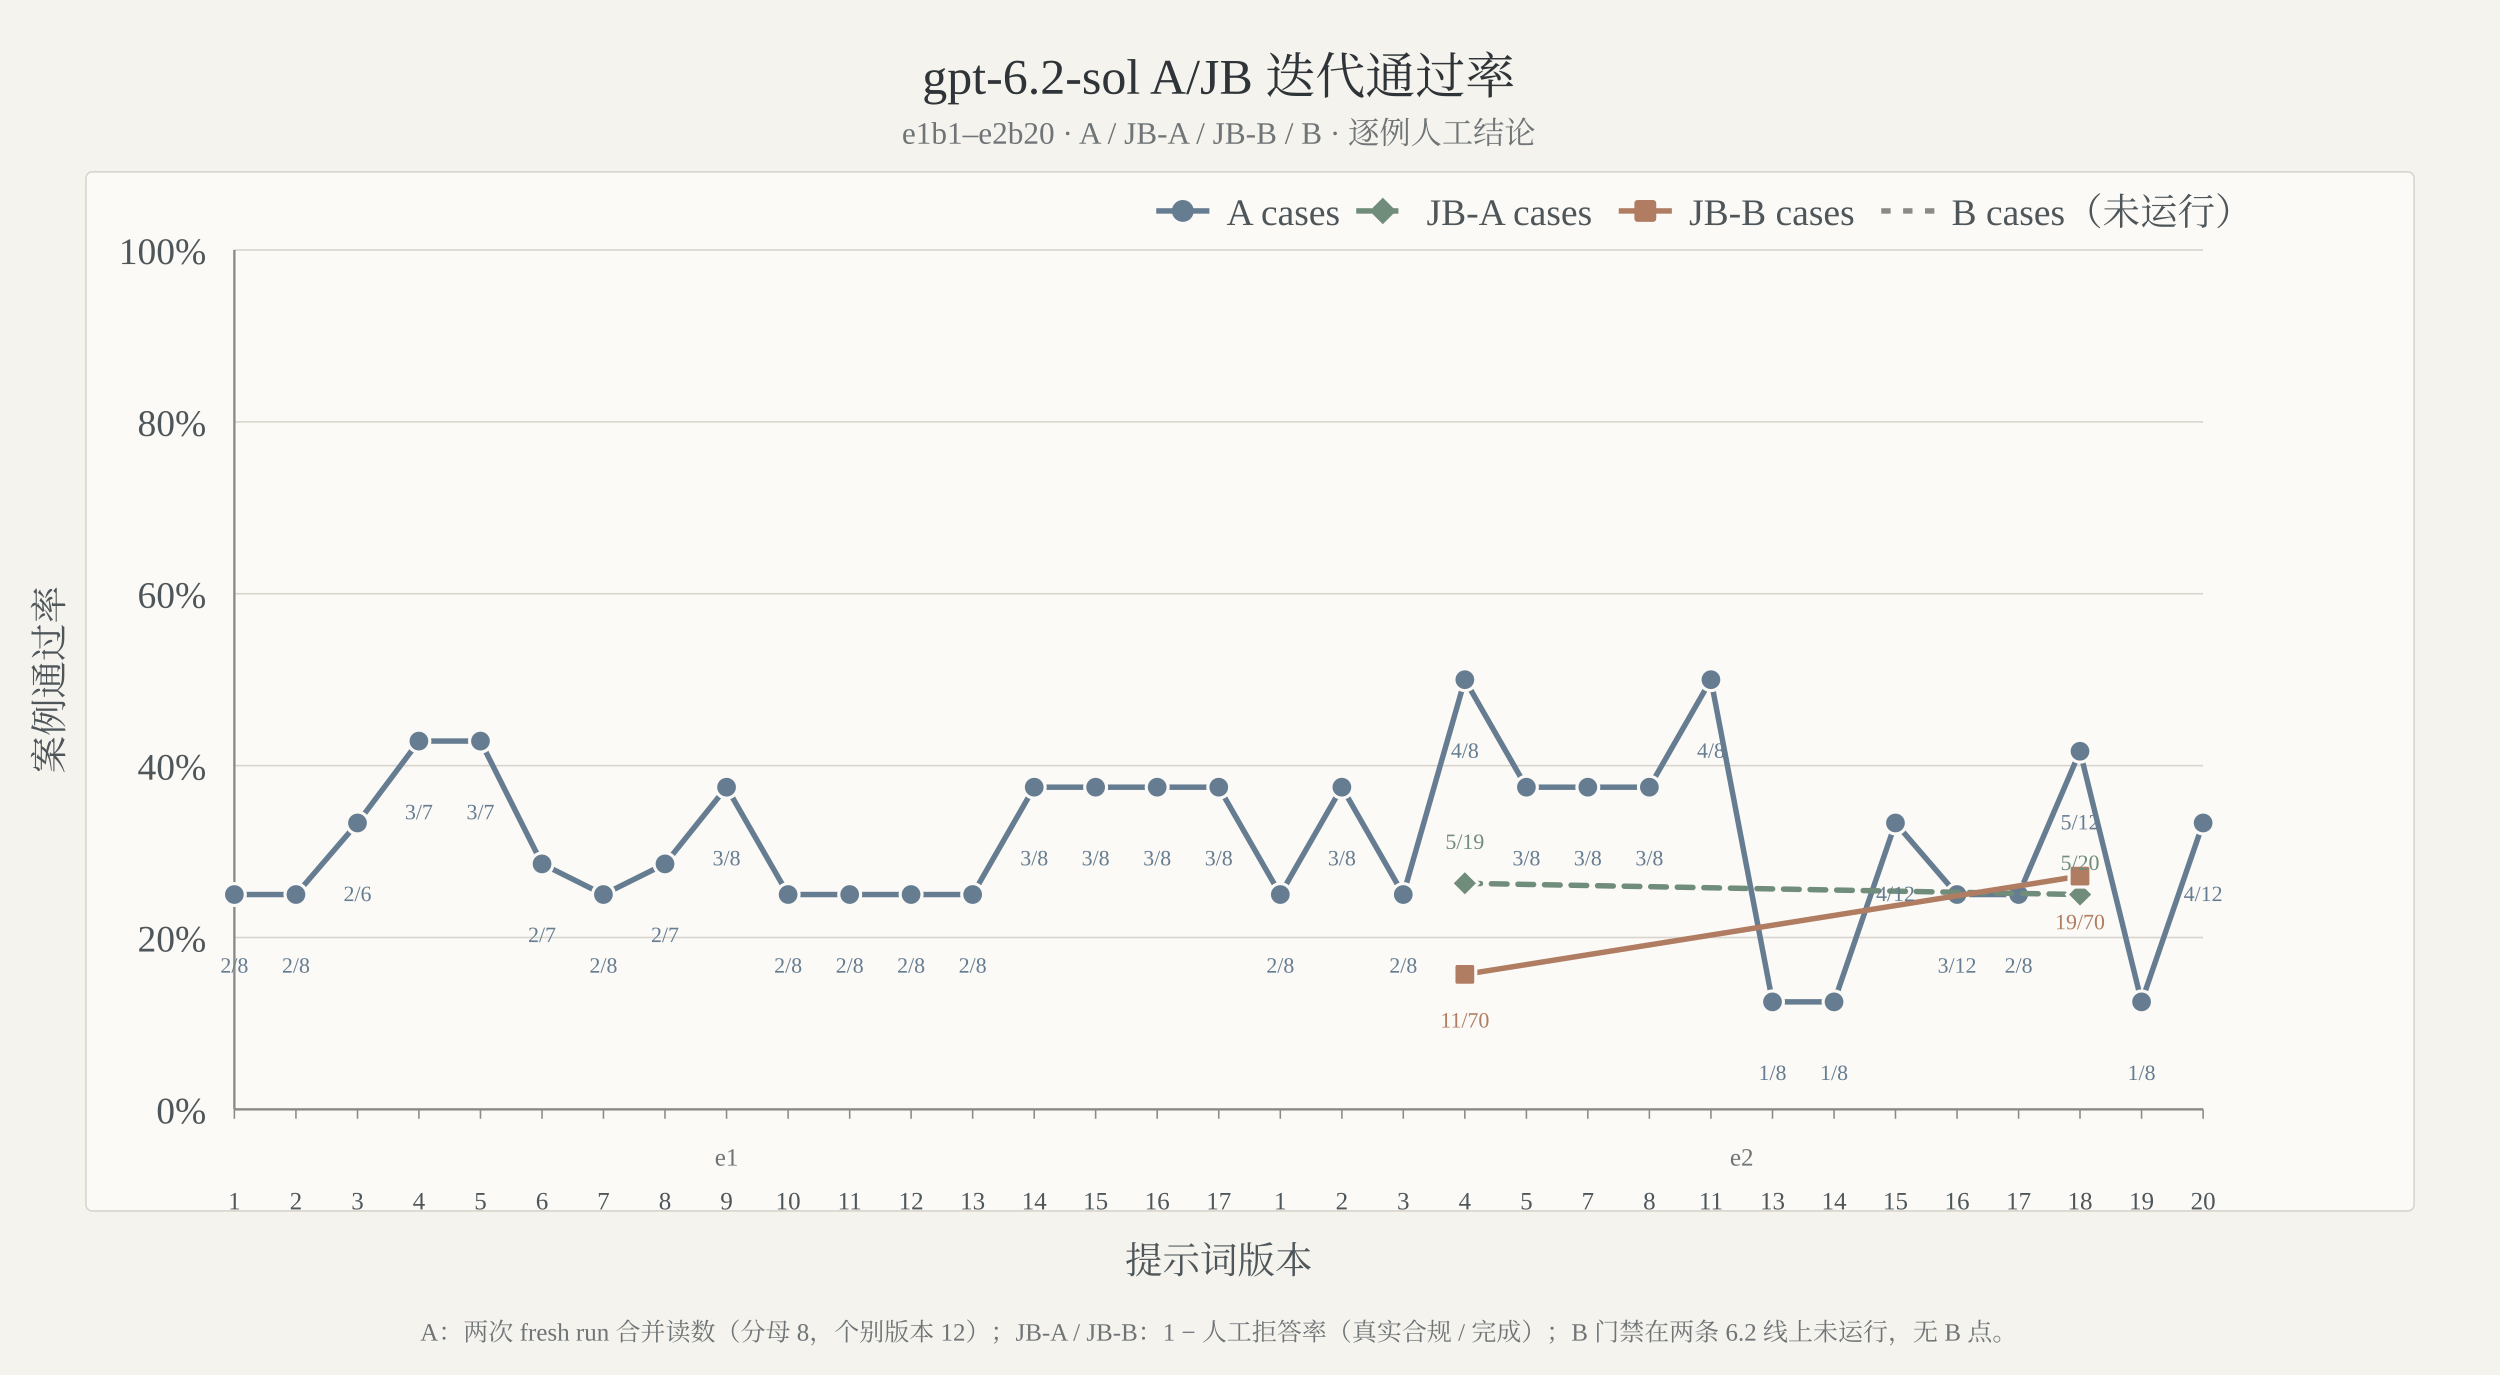
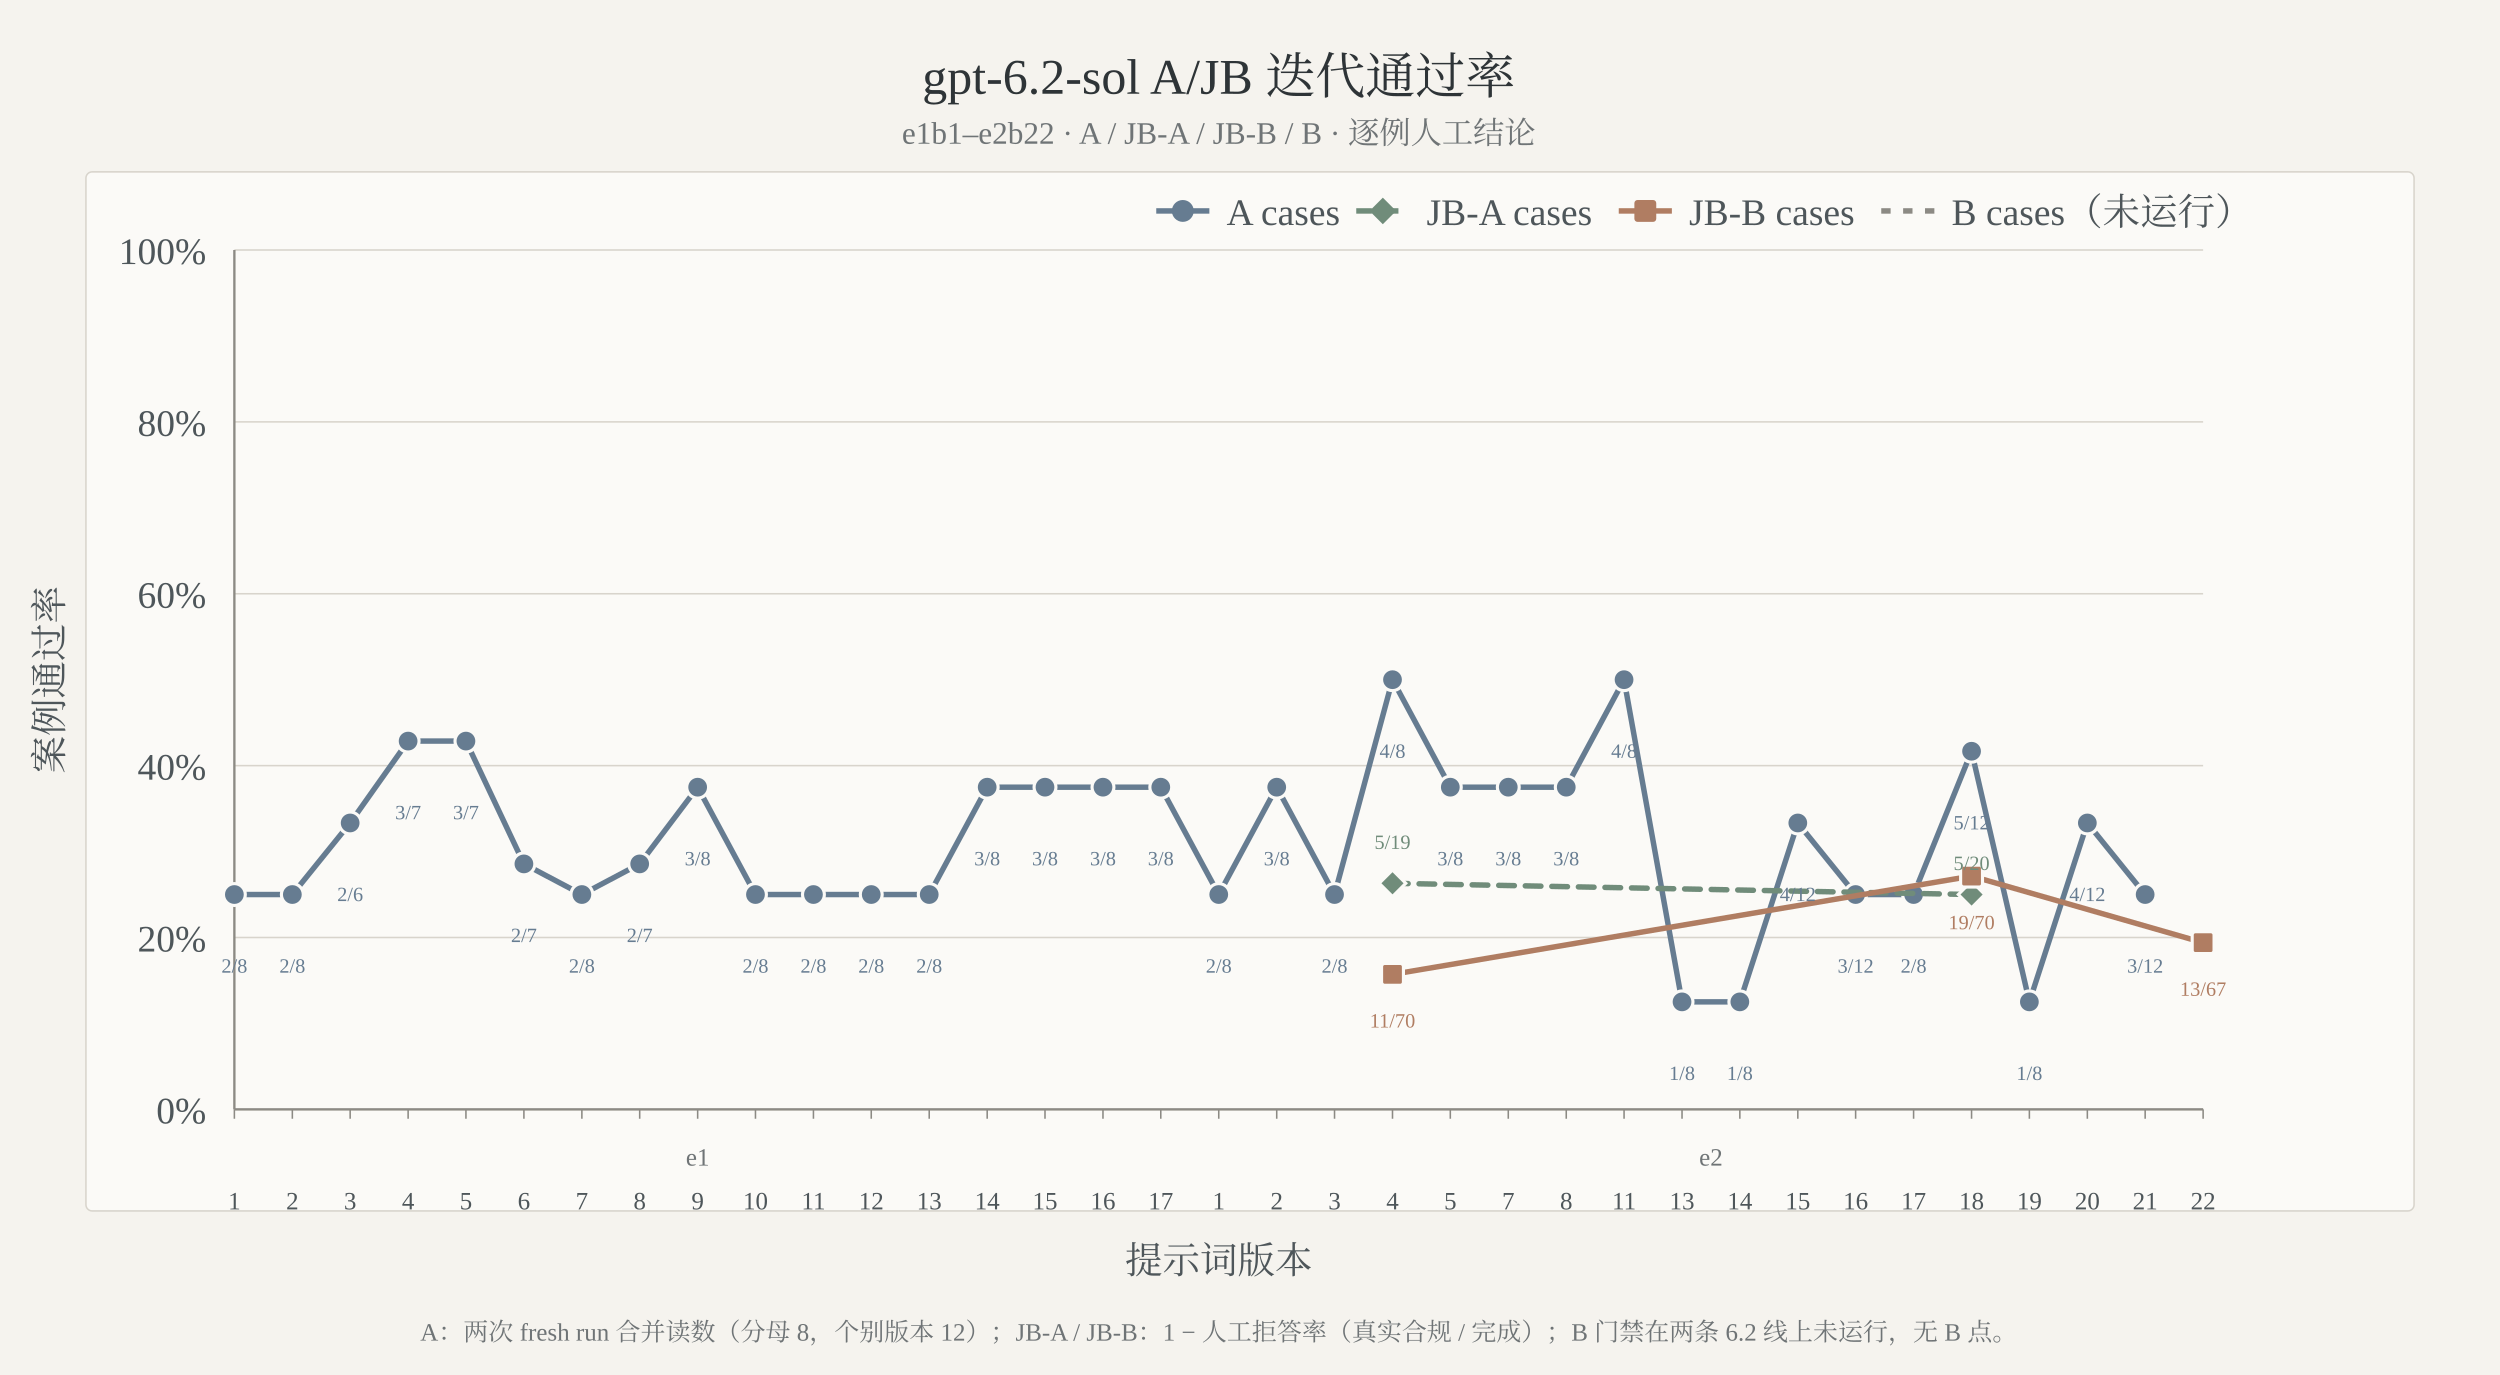
<svg xmlns="http://www.w3.org/2000/svg" width="1600" height="880" viewBox="0 0 1600 880" role="img" aria-labelledby="title desc">
  <rect width="1600" height="880" fill="#F5F3EE" />
  <rect x="55" y="110" width="1490" height="665" rx="4" fill="#FBFAF7" stroke="#D8D4CC" />
  <g font-family="Charter,Georgia,Times New Roman,STSong,Songti SC,Noto Serif CJK SC,serif">
    <text x="780" y="60" text-anchor="middle" font-size="32" font-weight="500" fill="#2E3437">gpt-6.2-sol A/JB 迭代通过率</text>
-     <text x="780" y="92" text-anchor="middle" font-size="20" fill="#6F7476">e1b1–e2b20 · A / JB-A / JB-B / B · 逐例人工结论</text>
+     <text x="780" y="92" text-anchor="middle" font-size="20" fill="#6F7476">e1b1–e2b22 · A / JB-A / JB-B / B · 逐例人工结论</text>
    <line x1="150.0" y1="710.0" x2="1410.0" y2="710.0" stroke="#D8D4CC" stroke-width="1" />
    <text x="132" y="719.0" text-anchor="end" font-size="24" fill="#4E565A">0%</text>
    <line x1="150.0" y1="600.0" x2="1410.0" y2="600.0" stroke="#D8D4CC" stroke-width="1" />
    <text x="132" y="609.0" text-anchor="end" font-size="24" fill="#4E565A">20%</text>
    <line x1="150.0" y1="490.0" x2="1410.0" y2="490.0" stroke="#D8D4CC" stroke-width="1" />
    <text x="132" y="499.0" text-anchor="end" font-size="24" fill="#4E565A">40%</text>
    <line x1="150.0" y1="380.0" x2="1410.0" y2="380.0" stroke="#D8D4CC" stroke-width="1" />
    <text x="132" y="389.0" text-anchor="end" font-size="24" fill="#4E565A">60%</text>
    <line x1="150.0" y1="270.0" x2="1410.0" y2="270.0" stroke="#D8D4CC" stroke-width="1" />
    <text x="132" y="279.0" text-anchor="end" font-size="24" fill="#4E565A">80%</text>
    <line x1="150.0" y1="160.0" x2="1410.0" y2="160.0" stroke="#D8D4CC" stroke-width="1" />
    <text x="132" y="169.0" text-anchor="end" font-size="24" fill="#4E565A">100%</text>
    <line x1="150.0" y1="160.0" x2="150.0" y2="710.0" stroke="#8C8A84" stroke-width="1.5" />
    <line x1="150.0" y1="710.0" x2="1410.0" y2="710.0" stroke="#8C8A84" stroke-width="1.5" />
    <line x1="150.0" y1="710.0" x2="150.0" y2="716" stroke="#8C8A84" />
    <text x="150.0" y="774" text-anchor="middle" font-size="16" fill="#4E565A">1</text>
-     <line x1="189.4" y1="710.0" x2="189.4" y2="716" stroke="#8C8A84" />
-     <text x="189.4" y="774" text-anchor="middle" font-size="16" fill="#4E565A">2</text>
-     <line x1="228.8" y1="710.0" x2="228.8" y2="716" stroke="#8C8A84" />
-     <text x="228.8" y="774" text-anchor="middle" font-size="16" fill="#4E565A">3</text>
-     <line x1="268.1" y1="710.0" x2="268.1" y2="716" stroke="#8C8A84" />
-     <text x="268.1" y="774" text-anchor="middle" font-size="16" fill="#4E565A">4</text>
-     <line x1="307.5" y1="710.0" x2="307.5" y2="716" stroke="#8C8A84" />
-     <text x="307.5" y="774" text-anchor="middle" font-size="16" fill="#4E565A">5</text>
-     <line x1="346.9" y1="710.0" x2="346.9" y2="716" stroke="#8C8A84" />
-     <text x="346.9" y="774" text-anchor="middle" font-size="16" fill="#4E565A">6</text>
-     <line x1="386.2" y1="710.0" x2="386.2" y2="716" stroke="#8C8A84" />
-     <text x="386.2" y="774" text-anchor="middle" font-size="16" fill="#4E565A">7</text>
-     <line x1="425.6" y1="710.0" x2="425.6" y2="716" stroke="#8C8A84" />
-     <text x="425.6" y="774" text-anchor="middle" font-size="16" fill="#4E565A">8</text>
-     <line x1="465.0" y1="710.0" x2="465.0" y2="716" stroke="#8C8A84" />
-     <text x="465.0" y="774" text-anchor="middle" font-size="16" fill="#4E565A">9</text>
-     <line x1="504.4" y1="710.0" x2="504.4" y2="716" stroke="#8C8A84" />
-     <text x="504.4" y="774" text-anchor="middle" font-size="16" fill="#4E565A">10</text>
-     <line x1="543.8" y1="710.0" x2="543.8" y2="716" stroke="#8C8A84" />
-     <text x="543.8" y="774" text-anchor="middle" font-size="16" fill="#4E565A">11</text>
-     <line x1="583.1" y1="710.0" x2="583.1" y2="716" stroke="#8C8A84" />
-     <text x="583.1" y="774" text-anchor="middle" font-size="16" fill="#4E565A">12</text>
-     <line x1="622.5" y1="710.0" x2="622.5" y2="716" stroke="#8C8A84" />
-     <text x="622.5" y="774" text-anchor="middle" font-size="16" fill="#4E565A">13</text>
-     <line x1="661.9" y1="710.0" x2="661.9" y2="716" stroke="#8C8A84" />
-     <text x="661.9" y="774" text-anchor="middle" font-size="16" fill="#4E565A">14</text>
-     <line x1="701.2" y1="710.0" x2="701.2" y2="716" stroke="#8C8A84" />
-     <text x="701.2" y="774" text-anchor="middle" font-size="16" fill="#4E565A">15</text>
-     <line x1="740.6" y1="710.0" x2="740.6" y2="716" stroke="#8C8A84" />
-     <text x="740.6" y="774" text-anchor="middle" font-size="16" fill="#4E565A">16</text>
+     <line x1="187.1" y1="710.0" x2="187.1" y2="716" stroke="#8C8A84" />
+     <text x="187.1" y="774" text-anchor="middle" font-size="16" fill="#4E565A">2</text>
+     <line x1="224.1" y1="710.0" x2="224.1" y2="716" stroke="#8C8A84" />
+     <text x="224.1" y="774" text-anchor="middle" font-size="16" fill="#4E565A">3</text>
+     <line x1="261.2" y1="710.0" x2="261.2" y2="716" stroke="#8C8A84" />
+     <text x="261.2" y="774" text-anchor="middle" font-size="16" fill="#4E565A">4</text>
+     <line x1="298.2" y1="710.0" x2="298.2" y2="716" stroke="#8C8A84" />
+     <text x="298.2" y="774" text-anchor="middle" font-size="16" fill="#4E565A">5</text>
+     <line x1="335.3" y1="710.0" x2="335.3" y2="716" stroke="#8C8A84" />
+     <text x="335.3" y="774" text-anchor="middle" font-size="16" fill="#4E565A">6</text>
+     <line x1="372.4" y1="710.0" x2="372.4" y2="716" stroke="#8C8A84" />
+     <text x="372.4" y="774" text-anchor="middle" font-size="16" fill="#4E565A">7</text>
+     <line x1="409.4" y1="710.0" x2="409.4" y2="716" stroke="#8C8A84" />
+     <text x="409.4" y="774" text-anchor="middle" font-size="16" fill="#4E565A">8</text>
+     <line x1="446.5" y1="710.0" x2="446.5" y2="716" stroke="#8C8A84" />
+     <text x="446.5" y="774" text-anchor="middle" font-size="16" fill="#4E565A">9</text>
+     <line x1="483.5" y1="710.0" x2="483.5" y2="716" stroke="#8C8A84" />
+     <text x="483.5" y="774" text-anchor="middle" font-size="16" fill="#4E565A">10</text>
+     <line x1="520.6" y1="710.0" x2="520.6" y2="716" stroke="#8C8A84" />
+     <text x="520.6" y="774" text-anchor="middle" font-size="16" fill="#4E565A">11</text>
+     <line x1="557.6" y1="710.0" x2="557.6" y2="716" stroke="#8C8A84" />
+     <text x="557.6" y="774" text-anchor="middle" font-size="16" fill="#4E565A">12</text>
+     <line x1="594.7" y1="710.0" x2="594.7" y2="716" stroke="#8C8A84" />
+     <text x="594.7" y="774" text-anchor="middle" font-size="16" fill="#4E565A">13</text>
+     <line x1="631.8" y1="710.0" x2="631.8" y2="716" stroke="#8C8A84" />
+     <text x="631.8" y="774" text-anchor="middle" font-size="16" fill="#4E565A">14</text>
+     <line x1="668.8" y1="710.0" x2="668.8" y2="716" stroke="#8C8A84" />
+     <text x="668.8" y="774" text-anchor="middle" font-size="16" fill="#4E565A">15</text>
+     <line x1="705.9" y1="710.0" x2="705.9" y2="716" stroke="#8C8A84" />
+     <text x="705.9" y="774" text-anchor="middle" font-size="16" fill="#4E565A">16</text>
+     <line x1="742.9" y1="710.0" x2="742.9" y2="716" stroke="#8C8A84" />
+     <text x="742.9" y="774" text-anchor="middle" font-size="16" fill="#4E565A">17</text>
    <line x1="780.0" y1="710.0" x2="780.0" y2="716" stroke="#8C8A84" />
-     <text x="780.0" y="774" text-anchor="middle" font-size="16" fill="#4E565A">17</text>
-     <line x1="819.4" y1="710.0" x2="819.4" y2="716" stroke="#8C8A84" />
-     <text x="819.4" y="774" text-anchor="middle" font-size="16" fill="#4E565A">1</text>
-     <line x1="858.8" y1="710.0" x2="858.8" y2="716" stroke="#8C8A84" />
-     <text x="858.8" y="774" text-anchor="middle" font-size="16" fill="#4E565A">2</text>
-     <line x1="898.1" y1="710.0" x2="898.1" y2="716" stroke="#8C8A84" />
-     <text x="898.1" y="774" text-anchor="middle" font-size="16" fill="#4E565A">3</text>
-     <line x1="937.5" y1="710.0" x2="937.5" y2="716" stroke="#8C8A84" />
-     <text x="937.5" y="774" text-anchor="middle" font-size="16" fill="#4E565A">4</text>
-     <line x1="976.9" y1="710.0" x2="976.9" y2="716" stroke="#8C8A84" />
-     <text x="976.9" y="774" text-anchor="middle" font-size="16" fill="#4E565A">5</text>
-     <line x1="1016.2" y1="710.0" x2="1016.2" y2="716" stroke="#8C8A84" />
-     <text x="1016.2" y="774" text-anchor="middle" font-size="16" fill="#4E565A">7</text>
-     <line x1="1055.6" y1="710.0" x2="1055.6" y2="716" stroke="#8C8A84" />
-     <text x="1055.6" y="774" text-anchor="middle" font-size="16" fill="#4E565A">8</text>
-     <line x1="1095.0" y1="710.0" x2="1095.0" y2="716" stroke="#8C8A84" />
-     <text x="1095.0" y="774" text-anchor="middle" font-size="16" fill="#4E565A">11</text>
-     <line x1="1134.4" y1="710.0" x2="1134.4" y2="716" stroke="#8C8A84" />
-     <text x="1134.4" y="774" text-anchor="middle" font-size="16" fill="#4E565A">13</text>
-     <line x1="1173.8" y1="710.0" x2="1173.8" y2="716" stroke="#8C8A84" />
-     <text x="1173.8" y="774" text-anchor="middle" font-size="16" fill="#4E565A">14</text>
-     <line x1="1213.1" y1="710.0" x2="1213.1" y2="716" stroke="#8C8A84" />
-     <text x="1213.1" y="774" text-anchor="middle" font-size="16" fill="#4E565A">15</text>
-     <line x1="1252.5" y1="710.0" x2="1252.5" y2="716" stroke="#8C8A84" />
-     <text x="1252.5" y="774" text-anchor="middle" font-size="16" fill="#4E565A">16</text>
-     <line x1="1291.9" y1="710.0" x2="1291.9" y2="716" stroke="#8C8A84" />
-     <text x="1291.9" y="774" text-anchor="middle" font-size="16" fill="#4E565A">17</text>
-     <line x1="1331.2" y1="710.0" x2="1331.2" y2="716" stroke="#8C8A84" />
-     <text x="1331.2" y="774" text-anchor="middle" font-size="16" fill="#4E565A">18</text>
-     <line x1="1370.6" y1="710.0" x2="1370.6" y2="716" stroke="#8C8A84" />
-     <text x="1370.6" y="774" text-anchor="middle" font-size="16" fill="#4E565A">19</text>
+     <text x="780.0" y="774" text-anchor="middle" font-size="16" fill="#4E565A">1</text>
+     <line x1="817.1" y1="710.0" x2="817.1" y2="716" stroke="#8C8A84" />
+     <text x="817.1" y="774" text-anchor="middle" font-size="16" fill="#4E565A">2</text>
+     <line x1="854.1" y1="710.0" x2="854.1" y2="716" stroke="#8C8A84" />
+     <text x="854.1" y="774" text-anchor="middle" font-size="16" fill="#4E565A">3</text>
+     <line x1="891.2" y1="710.0" x2="891.2" y2="716" stroke="#8C8A84" />
+     <text x="891.2" y="774" text-anchor="middle" font-size="16" fill="#4E565A">4</text>
+     <line x1="928.2" y1="710.0" x2="928.2" y2="716" stroke="#8C8A84" />
+     <text x="928.2" y="774" text-anchor="middle" font-size="16" fill="#4E565A">5</text>
+     <line x1="965.3" y1="710.0" x2="965.3" y2="716" stroke="#8C8A84" />
+     <text x="965.3" y="774" text-anchor="middle" font-size="16" fill="#4E565A">7</text>
+     <line x1="1002.4" y1="710.0" x2="1002.4" y2="716" stroke="#8C8A84" />
+     <text x="1002.4" y="774" text-anchor="middle" font-size="16" fill="#4E565A">8</text>
+     <line x1="1039.4" y1="710.0" x2="1039.4" y2="716" stroke="#8C8A84" />
+     <text x="1039.4" y="774" text-anchor="middle" font-size="16" fill="#4E565A">11</text>
+     <line x1="1076.5" y1="710.0" x2="1076.5" y2="716" stroke="#8C8A84" />
+     <text x="1076.5" y="774" text-anchor="middle" font-size="16" fill="#4E565A">13</text>
+     <line x1="1113.5" y1="710.0" x2="1113.5" y2="716" stroke="#8C8A84" />
+     <text x="1113.5" y="774" text-anchor="middle" font-size="16" fill="#4E565A">14</text>
+     <line x1="1150.6" y1="710.0" x2="1150.6" y2="716" stroke="#8C8A84" />
+     <text x="1150.6" y="774" text-anchor="middle" font-size="16" fill="#4E565A">15</text>
+     <line x1="1187.6" y1="710.0" x2="1187.6" y2="716" stroke="#8C8A84" />
+     <text x="1187.6" y="774" text-anchor="middle" font-size="16" fill="#4E565A">16</text>
+     <line x1="1224.7" y1="710.0" x2="1224.7" y2="716" stroke="#8C8A84" />
+     <text x="1224.7" y="774" text-anchor="middle" font-size="16" fill="#4E565A">17</text>
+     <line x1="1261.8" y1="710.0" x2="1261.8" y2="716" stroke="#8C8A84" />
+     <text x="1261.8" y="774" text-anchor="middle" font-size="16" fill="#4E565A">18</text>
+     <line x1="1298.8" y1="710.0" x2="1298.8" y2="716" stroke="#8C8A84" />
+     <text x="1298.8" y="774" text-anchor="middle" font-size="16" fill="#4E565A">19</text>
+     <line x1="1335.9" y1="710.0" x2="1335.9" y2="716" stroke="#8C8A84" />
+     <text x="1335.9" y="774" text-anchor="middle" font-size="16" fill="#4E565A">20</text>
+     <line x1="1372.9" y1="710.0" x2="1372.9" y2="716" stroke="#8C8A84" />
+     <text x="1372.9" y="774" text-anchor="middle" font-size="16" fill="#4E565A">21</text>
    <line x1="1410.0" y1="710.0" x2="1410.0" y2="716" stroke="#8C8A84" />
-     <text x="1410.0" y="774" text-anchor="middle" font-size="16" fill="#4E565A">20</text>
-     <text x="465.0" y="746" text-anchor="middle" font-size="16" fill="#6F7476">e1</text>
-     <text x="1114.7" y="746" text-anchor="middle" font-size="16" fill="#6F7476">e2</text>
+     <text x="1410.0" y="774" text-anchor="middle" font-size="16" fill="#4E565A">22</text>
+     <text x="446.5" y="746" text-anchor="middle" font-size="16" fill="#6F7476">e1</text>
+     <text x="1095.0" y="746" text-anchor="middle" font-size="16" fill="#6F7476">e2</text>
    <text x="780" y="815" text-anchor="middle" font-size="24" fill="#4E565A">提示词版本</text>
    <text x="40" y="435" transform="rotate(-90 40 435)" text-anchor="middle" font-size="24" fill="#4E565A">案例通过率</text>
-     <polyline points="150.0,572.5 189.4,572.5 228.8,526.7 268.1,474.3 307.5,474.3 346.9,552.9 386.2,572.5 425.6,552.9 465.0,503.8 504.4,572.5 543.8,572.5 583.1,572.5 622.5,572.5 661.9,503.8 701.2,503.8 740.6,503.8 780.0,503.8 819.4,572.5 858.8,503.8 898.1,572.5 937.5,435.0 976.9,503.8 1016.2,503.8 1055.6,503.8 1095.0,435.0 1134.4,641.2 1173.8,641.2 1213.1,526.7 1252.5,572.5 1291.9,572.5 1331.2,480.8 1370.6,641.2 1410.0,526.7" fill="none" stroke="#667C91" stroke-width="3.5" stroke-linecap="round" stroke-linejoin="round" />
+     <polyline points="150.0,572.5 187.1,572.5 224.1,526.7 261.2,474.3 298.2,474.3 335.3,552.9 372.4,572.5 409.4,552.9 446.5,503.8 483.5,572.5 520.6,572.5 557.6,572.5 594.7,572.5 631.8,503.8 668.8,503.8 705.9,503.8 742.9,503.8 780.0,572.5 817.1,503.8 854.1,572.5 891.2,435.0 928.2,503.8 965.3,503.8 1002.4,503.8 1039.4,435.0 1076.5,641.2 1113.5,641.2 1150.6,526.7 1187.6,572.5 1224.7,572.5 1261.8,480.8 1298.8,641.2 1335.9,526.7 1372.9,572.5" fill="none" stroke="#667C91" stroke-width="3.5" stroke-linecap="round" stroke-linejoin="round" />
    <circle cx="150.0" cy="572.5" r="7" fill="#667C91" stroke="#FBFAF7" stroke-width="2" />
-     <circle cx="189.4" cy="572.5" r="7" fill="#667C91" stroke="#FBFAF7" stroke-width="2" />
-     <circle cx="228.8" cy="526.7" r="7" fill="#667C91" stroke="#FBFAF7" stroke-width="2" />
-     <circle cx="268.1" cy="474.3" r="7" fill="#667C91" stroke="#FBFAF7" stroke-width="2" />
-     <circle cx="307.5" cy="474.3" r="7" fill="#667C91" stroke="#FBFAF7" stroke-width="2" />
-     <circle cx="346.9" cy="552.9" r="7" fill="#667C91" stroke="#FBFAF7" stroke-width="2" />
-     <circle cx="386.2" cy="572.5" r="7" fill="#667C91" stroke="#FBFAF7" stroke-width="2" />
-     <circle cx="425.6" cy="552.9" r="7" fill="#667C91" stroke="#FBFAF7" stroke-width="2" />
-     <circle cx="465.0" cy="503.8" r="7" fill="#667C91" stroke="#FBFAF7" stroke-width="2" />
-     <circle cx="504.4" cy="572.5" r="7" fill="#667C91" stroke="#FBFAF7" stroke-width="2" />
-     <circle cx="543.8" cy="572.5" r="7" fill="#667C91" stroke="#FBFAF7" stroke-width="2" />
-     <circle cx="583.1" cy="572.5" r="7" fill="#667C91" stroke="#FBFAF7" stroke-width="2" />
-     <circle cx="622.5" cy="572.5" r="7" fill="#667C91" stroke="#FBFAF7" stroke-width="2" />
-     <circle cx="661.9" cy="503.8" r="7" fill="#667C91" stroke="#FBFAF7" stroke-width="2" />
-     <circle cx="701.2" cy="503.8" r="7" fill="#667C91" stroke="#FBFAF7" stroke-width="2" />
-     <circle cx="740.6" cy="503.8" r="7" fill="#667C91" stroke="#FBFAF7" stroke-width="2" />
-     <circle cx="780.0" cy="503.8" r="7" fill="#667C91" stroke="#FBFAF7" stroke-width="2" />
-     <circle cx="819.4" cy="572.5" r="7" fill="#667C91" stroke="#FBFAF7" stroke-width="2" />
-     <circle cx="858.8" cy="503.8" r="7" fill="#667C91" stroke="#FBFAF7" stroke-width="2" />
-     <circle cx="898.1" cy="572.5" r="7" fill="#667C91" stroke="#FBFAF7" stroke-width="2" />
-     <circle cx="937.5" cy="435.0" r="7" fill="#667C91" stroke="#FBFAF7" stroke-width="2" />
-     <circle cx="976.9" cy="503.8" r="7" fill="#667C91" stroke="#FBFAF7" stroke-width="2" />
-     <circle cx="1016.2" cy="503.8" r="7" fill="#667C91" stroke="#FBFAF7" stroke-width="2" />
-     <circle cx="1055.6" cy="503.8" r="7" fill="#667C91" stroke="#FBFAF7" stroke-width="2" />
-     <circle cx="1095.0" cy="435.0" r="7" fill="#667C91" stroke="#FBFAF7" stroke-width="2" />
-     <circle cx="1134.4" cy="641.2" r="7" fill="#667C91" stroke="#FBFAF7" stroke-width="2" />
-     <circle cx="1173.8" cy="641.2" r="7" fill="#667C91" stroke="#FBFAF7" stroke-width="2" />
-     <circle cx="1213.1" cy="526.7" r="7" fill="#667C91" stroke="#FBFAF7" stroke-width="2" />
-     <circle cx="1252.5" cy="572.5" r="7" fill="#667C91" stroke="#FBFAF7" stroke-width="2" />
-     <circle cx="1291.9" cy="572.5" r="7" fill="#667C91" stroke="#FBFAF7" stroke-width="2" />
-     <circle cx="1331.2" cy="480.8" r="7" fill="#667C91" stroke="#FBFAF7" stroke-width="2" />
-     <circle cx="1370.6" cy="641.2" r="7" fill="#667C91" stroke="#FBFAF7" stroke-width="2" />
-     <circle cx="1410.0" cy="526.7" r="7" fill="#667C91" stroke="#FBFAF7" stroke-width="2" />
-     <polyline points="937.5,565.3 1331.2,572.5" fill="none" stroke="#708C7A" stroke-width="3.5" stroke-linecap="round" stroke-linejoin="round" stroke-dasharray="10 7" />
-     <polygon points="937.5,556.8 946.0,565.3 937.5,573.8 929.0,565.3" fill="#708C7A" stroke="#FBFAF7" stroke-width="2" />
-     <polygon points="1331.2,564.0 1339.8,572.5 1331.2,581.0 1322.8,572.5" fill="#708C7A" stroke="#FBFAF7" stroke-width="2" />
-     <polyline points="937.5,623.6 1331.2,560.7" fill="none" stroke="#B07D62" stroke-width="3.5" stroke-linecap="round" stroke-linejoin="round" />
-     <rect x="930.5" y="616.6" width="14" height="14" rx="2" fill="#B07D62" stroke="#FBFAF7" stroke-width="2" />
-     <rect x="1324.2" y="553.7" width="14" height="14" rx="2" fill="#B07D62" stroke="#FBFAF7" stroke-width="2" />
-     <text x="150.0" y="622.5" text-anchor="middle" font-size="14" font-weight="500" fill="#667C91">2/8</text>
-     <text x="189.4" y="622.5" text-anchor="middle" font-size="14" font-weight="500" fill="#667C91">2/8</text>
-     <text x="228.8" y="576.7" text-anchor="middle" font-size="14" font-weight="500" fill="#667C91">2/6</text>
-     <text x="268.1" y="524.3" text-anchor="middle" font-size="14" font-weight="500" fill="#667C91">3/7</text>
-     <text x="307.5" y="524.3" text-anchor="middle" font-size="14" font-weight="500" fill="#667C91">3/7</text>
-     <text x="346.9" y="602.9" text-anchor="middle" font-size="14" font-weight="500" fill="#667C91">2/7</text>
-     <text x="386.2" y="622.5" text-anchor="middle" font-size="14" font-weight="500" fill="#667C91">2/8</text>
-     <text x="425.6" y="602.9" text-anchor="middle" font-size="14" font-weight="500" fill="#667C91">2/7</text>
-     <text x="465.0" y="553.8" text-anchor="middle" font-size="14" font-weight="500" fill="#667C91">3/8</text>
-     <text x="504.4" y="622.5" text-anchor="middle" font-size="14" font-weight="500" fill="#667C91">2/8</text>
-     <text x="543.8" y="622.5" text-anchor="middle" font-size="14" font-weight="500" fill="#667C91">2/8</text>
-     <text x="583.1" y="622.5" text-anchor="middle" font-size="14" font-weight="500" fill="#667C91">2/8</text>
-     <text x="622.5" y="622.5" text-anchor="middle" font-size="14" font-weight="500" fill="#667C91">2/8</text>
-     <text x="661.9" y="553.8" text-anchor="middle" font-size="14" font-weight="500" fill="#667C91">3/8</text>
-     <text x="701.2" y="553.8" text-anchor="middle" font-size="14" font-weight="500" fill="#667C91">3/8</text>
-     <text x="740.6" y="553.8" text-anchor="middle" font-size="14" font-weight="500" fill="#667C91">3/8</text>
-     <text x="780.0" y="553.8" text-anchor="middle" font-size="14" font-weight="500" fill="#667C91">3/8</text>
-     <text x="819.4" y="622.5" text-anchor="middle" font-size="14" font-weight="500" fill="#667C91">2/8</text>
-     <text x="858.8" y="553.8" text-anchor="middle" font-size="14" font-weight="500" fill="#667C91">3/8</text>
-     <text x="898.1" y="622.5" text-anchor="middle" font-size="14" font-weight="500" fill="#667C91">2/8</text>
-     <text x="937.5" y="485.0" text-anchor="middle" font-size="14" font-weight="500" fill="#667C91">4/8</text>
-     <text x="937.5" y="543.3" text-anchor="middle" font-size="14" font-weight="500" fill="#708C7A">5/19</text>
-     <text x="937.5" y="657.6" text-anchor="middle" font-size="14" font-weight="500" fill="#B07D62">11/70</text>
-     <text x="976.9" y="553.8" text-anchor="middle" font-size="14" font-weight="500" fill="#667C91">3/8</text>
-     <text x="1016.2" y="553.8" text-anchor="middle" font-size="14" font-weight="500" fill="#667C91">3/8</text>
-     <text x="1055.6" y="553.8" text-anchor="middle" font-size="14" font-weight="500" fill="#667C91">3/8</text>
-     <text x="1095.0" y="485.0" text-anchor="middle" font-size="14" font-weight="500" fill="#667C91">4/8</text>
-     <text x="1134.4" y="691.2" text-anchor="middle" font-size="14" font-weight="500" fill="#667C91">1/8</text>
-     <text x="1173.8" y="691.2" text-anchor="middle" font-size="14" font-weight="500" fill="#667C91">1/8</text>
-     <text x="1213.1" y="576.7" text-anchor="middle" font-size="14" font-weight="500" fill="#667C91">4/12</text>
-     <text x="1252.5" y="622.5" text-anchor="middle" font-size="14" font-weight="500" fill="#667C91">3/12</text>
-     <text x="1291.9" y="622.5" text-anchor="middle" font-size="14" font-weight="500" fill="#667C91">2/8</text>
-     <text x="1331.2" y="530.8" text-anchor="middle" font-size="14" font-weight="500" fill="#667C91">5/12</text>
-     <text x="1331.2" y="556.8" text-anchor="middle" font-size="14" font-weight="500" fill="#708C7A">5/20</text>
-     <text x="1331.2" y="594.7" text-anchor="middle" font-size="14" font-weight="500" fill="#B07D62">19/70</text>
-     <text x="1370.6" y="691.2" text-anchor="middle" font-size="14" font-weight="500" fill="#667C91">1/8</text>
-     <text x="1410.0" y="576.7" text-anchor="middle" font-size="14" font-weight="500" fill="#667C91">4/12</text>
+     <circle cx="187.1" cy="572.5" r="7" fill="#667C91" stroke="#FBFAF7" stroke-width="2" />
+     <circle cx="224.1" cy="526.7" r="7" fill="#667C91" stroke="#FBFAF7" stroke-width="2" />
+     <circle cx="261.2" cy="474.3" r="7" fill="#667C91" stroke="#FBFAF7" stroke-width="2" />
+     <circle cx="298.2" cy="474.3" r="7" fill="#667C91" stroke="#FBFAF7" stroke-width="2" />
+     <circle cx="335.3" cy="552.9" r="7" fill="#667C91" stroke="#FBFAF7" stroke-width="2" />
+     <circle cx="372.4" cy="572.5" r="7" fill="#667C91" stroke="#FBFAF7" stroke-width="2" />
+     <circle cx="409.4" cy="552.9" r="7" fill="#667C91" stroke="#FBFAF7" stroke-width="2" />
+     <circle cx="446.5" cy="503.8" r="7" fill="#667C91" stroke="#FBFAF7" stroke-width="2" />
+     <circle cx="483.5" cy="572.5" r="7" fill="#667C91" stroke="#FBFAF7" stroke-width="2" />
+     <circle cx="520.6" cy="572.5" r="7" fill="#667C91" stroke="#FBFAF7" stroke-width="2" />
+     <circle cx="557.6" cy="572.5" r="7" fill="#667C91" stroke="#FBFAF7" stroke-width="2" />
+     <circle cx="594.7" cy="572.5" r="7" fill="#667C91" stroke="#FBFAF7" stroke-width="2" />
+     <circle cx="631.8" cy="503.8" r="7" fill="#667C91" stroke="#FBFAF7" stroke-width="2" />
+     <circle cx="668.8" cy="503.8" r="7" fill="#667C91" stroke="#FBFAF7" stroke-width="2" />
+     <circle cx="705.9" cy="503.8" r="7" fill="#667C91" stroke="#FBFAF7" stroke-width="2" />
+     <circle cx="742.9" cy="503.8" r="7" fill="#667C91" stroke="#FBFAF7" stroke-width="2" />
+     <circle cx="780.0" cy="572.5" r="7" fill="#667C91" stroke="#FBFAF7" stroke-width="2" />
+     <circle cx="817.1" cy="503.8" r="7" fill="#667C91" stroke="#FBFAF7" stroke-width="2" />
+     <circle cx="854.1" cy="572.5" r="7" fill="#667C91" stroke="#FBFAF7" stroke-width="2" />
+     <circle cx="891.2" cy="435.0" r="7" fill="#667C91" stroke="#FBFAF7" stroke-width="2" />
+     <circle cx="928.2" cy="503.8" r="7" fill="#667C91" stroke="#FBFAF7" stroke-width="2" />
+     <circle cx="965.3" cy="503.8" r="7" fill="#667C91" stroke="#FBFAF7" stroke-width="2" />
+     <circle cx="1002.4" cy="503.8" r="7" fill="#667C91" stroke="#FBFAF7" stroke-width="2" />
+     <circle cx="1039.4" cy="435.0" r="7" fill="#667C91" stroke="#FBFAF7" stroke-width="2" />
+     <circle cx="1076.5" cy="641.2" r="7" fill="#667C91" stroke="#FBFAF7" stroke-width="2" />
+     <circle cx="1113.5" cy="641.2" r="7" fill="#667C91" stroke="#FBFAF7" stroke-width="2" />
+     <circle cx="1150.6" cy="526.7" r="7" fill="#667C91" stroke="#FBFAF7" stroke-width="2" />
+     <circle cx="1187.6" cy="572.5" r="7" fill="#667C91" stroke="#FBFAF7" stroke-width="2" />
+     <circle cx="1224.7" cy="572.5" r="7" fill="#667C91" stroke="#FBFAF7" stroke-width="2" />
+     <circle cx="1261.8" cy="480.8" r="7" fill="#667C91" stroke="#FBFAF7" stroke-width="2" />
+     <circle cx="1298.8" cy="641.2" r="7" fill="#667C91" stroke="#FBFAF7" stroke-width="2" />
+     <circle cx="1335.9" cy="526.7" r="7" fill="#667C91" stroke="#FBFAF7" stroke-width="2" />
+     <circle cx="1372.9" cy="572.5" r="7" fill="#667C91" stroke="#FBFAF7" stroke-width="2" />
+     <polyline points="891.2,565.3 1261.8,572.5" fill="none" stroke="#708C7A" stroke-width="3.5" stroke-linecap="round" stroke-linejoin="round" stroke-dasharray="10 7" />
+     <polygon points="891.2,556.8 899.7,565.3 891.2,573.8 882.7,565.3" fill="#708C7A" stroke="#FBFAF7" stroke-width="2" />
+     <polygon points="1261.8,564.0 1270.3,572.5 1261.8,581.0 1253.3,572.5" fill="#708C7A" stroke="#FBFAF7" stroke-width="2" />
+     <polyline points="891.2,623.6 1261.8,560.7 1410.0,603.3" fill="none" stroke="#B07D62" stroke-width="3.5" stroke-linecap="round" stroke-linejoin="round" />
+     <rect x="884.2" y="616.6" width="14" height="14" rx="2" fill="#B07D62" stroke="#FBFAF7" stroke-width="2" />
+     <rect x="1254.8" y="553.7" width="14" height="14" rx="2" fill="#B07D62" stroke="#FBFAF7" stroke-width="2" />
+     <rect x="1403.0" y="596.3" width="14" height="14" rx="2" fill="#B07D62" stroke="#FBFAF7" stroke-width="2" />
+     <text x="150.0" y="622.5" text-anchor="middle" font-size="13" font-weight="500" fill="#667C91">2/8</text>
+     <text x="187.1" y="622.5" text-anchor="middle" font-size="13" font-weight="500" fill="#667C91">2/8</text>
+     <text x="224.1" y="576.7" text-anchor="middle" font-size="13" font-weight="500" fill="#667C91">2/6</text>
+     <text x="261.2" y="524.3" text-anchor="middle" font-size="13" font-weight="500" fill="#667C91">3/7</text>
+     <text x="298.2" y="524.3" text-anchor="middle" font-size="13" font-weight="500" fill="#667C91">3/7</text>
+     <text x="335.3" y="602.9" text-anchor="middle" font-size="13" font-weight="500" fill="#667C91">2/7</text>
+     <text x="372.4" y="622.5" text-anchor="middle" font-size="13" font-weight="500" fill="#667C91">2/8</text>
+     <text x="409.4" y="602.9" text-anchor="middle" font-size="13" font-weight="500" fill="#667C91">2/7</text>
+     <text x="446.5" y="553.8" text-anchor="middle" font-size="13" font-weight="500" fill="#667C91">3/8</text>
+     <text x="483.5" y="622.5" text-anchor="middle" font-size="13" font-weight="500" fill="#667C91">2/8</text>
+     <text x="520.6" y="622.5" text-anchor="middle" font-size="13" font-weight="500" fill="#667C91">2/8</text>
+     <text x="557.6" y="622.5" text-anchor="middle" font-size="13" font-weight="500" fill="#667C91">2/8</text>
+     <text x="594.7" y="622.5" text-anchor="middle" font-size="13" font-weight="500" fill="#667C91">2/8</text>
+     <text x="631.8" y="553.8" text-anchor="middle" font-size="13" font-weight="500" fill="#667C91">3/8</text>
+     <text x="668.8" y="553.8" text-anchor="middle" font-size="13" font-weight="500" fill="#667C91">3/8</text>
+     <text x="705.9" y="553.8" text-anchor="middle" font-size="13" font-weight="500" fill="#667C91">3/8</text>
+     <text x="742.9" y="553.8" text-anchor="middle" font-size="13" font-weight="500" fill="#667C91">3/8</text>
+     <text x="780.0" y="622.5" text-anchor="middle" font-size="13" font-weight="500" fill="#667C91">2/8</text>
+     <text x="817.1" y="553.8" text-anchor="middle" font-size="13" font-weight="500" fill="#667C91">3/8</text>
+     <text x="854.1" y="622.5" text-anchor="middle" font-size="13" font-weight="500" fill="#667C91">2/8</text>
+     <text x="891.2" y="485.0" text-anchor="middle" font-size="13" font-weight="500" fill="#667C91">4/8</text>
+     <text x="891.2" y="543.3" text-anchor="middle" font-size="13" font-weight="500" fill="#708C7A">5/19</text>
+     <text x="891.2" y="657.6" text-anchor="middle" font-size="13" font-weight="500" fill="#B07D62">11/70</text>
+     <text x="928.2" y="553.8" text-anchor="middle" font-size="13" font-weight="500" fill="#667C91">3/8</text>
+     <text x="965.3" y="553.8" text-anchor="middle" font-size="13" font-weight="500" fill="#667C91">3/8</text>
+     <text x="1002.4" y="553.8" text-anchor="middle" font-size="13" font-weight="500" fill="#667C91">3/8</text>
+     <text x="1039.4" y="485.0" text-anchor="middle" font-size="13" font-weight="500" fill="#667C91">4/8</text>
+     <text x="1076.5" y="691.2" text-anchor="middle" font-size="13" font-weight="500" fill="#667C91">1/8</text>
+     <text x="1113.5" y="691.2" text-anchor="middle" font-size="13" font-weight="500" fill="#667C91">1/8</text>
+     <text x="1150.6" y="576.7" text-anchor="middle" font-size="13" font-weight="500" fill="#667C91">4/12</text>
+     <text x="1187.6" y="622.5" text-anchor="middle" font-size="13" font-weight="500" fill="#667C91">3/12</text>
+     <text x="1224.7" y="622.5" text-anchor="middle" font-size="13" font-weight="500" fill="#667C91">2/8</text>
+     <text x="1261.8" y="530.8" text-anchor="middle" font-size="13" font-weight="500" fill="#667C91">5/12</text>
+     <text x="1261.8" y="556.8" text-anchor="middle" font-size="13" font-weight="500" fill="#708C7A">5/20</text>
+     <text x="1261.8" y="594.7" text-anchor="middle" font-size="13" font-weight="500" fill="#B07D62">19/70</text>
+     <text x="1298.8" y="691.2" text-anchor="middle" font-size="13" font-weight="500" fill="#667C91">1/8</text>
+     <text x="1335.9" y="576.7" text-anchor="middle" font-size="13" font-weight="500" fill="#667C91">4/12</text>
+     <text x="1372.9" y="622.5" text-anchor="middle" font-size="13" font-weight="500" fill="#667C91">3/12</text>
+     <text x="1410.0" y="637.3" text-anchor="middle" font-size="13" font-weight="500" fill="#B07D62">13/67</text>
    <line x1="740.0" y1="135" x2="774.0" y2="135" stroke="#667C91" stroke-width="3.5" />
    <circle cx="757.0" cy="135" r="7" fill="#667C91" />
    <text x="785.0" y="144" font-size="24" fill="#4E565A">A cases</text>
    <line x1="868.0" y1="135" x2="902.0" y2="135" stroke="#708C7A" stroke-width="3.5" stroke-dasharray="10 7" />
    <polygon points="885.0,126.5 893.5,135 885.0,143.5 876.5,135" fill="#708C7A" />
    <text x="913.0" y="144" font-size="24" fill="#4E565A">JB-A cases</text>
    <line x1="1036.0" y1="135" x2="1070.0" y2="135" stroke="#B07D62" stroke-width="3.5" />
    <rect x="1046.0" y="128" width="14" height="14" rx="2" fill="#B07D62" />
    <text x="1081.0" y="144" font-size="24" fill="#4E565A">JB-B cases</text>
    <line x1="1204.0" y1="135" x2="1238.0" y2="135" stroke="#8C8A84" stroke-width="3.5" stroke-dasharray="6 8" />
    <text x="1249.0" y="144" font-size="24" fill="#4E565A">B cases（未运行）</text>
    <text x="780" y="858" text-anchor="middle" font-size="16" fill="#6F7476">A：两次 fresh run 合并读数（分母 8，个别版本 12）；JB-A / JB-B：1 − 人工拒答率（真实合规 / 完成）；B 门禁在两条 6.2 线上未运行，无 B 点。</text>
  </g>
</svg>
